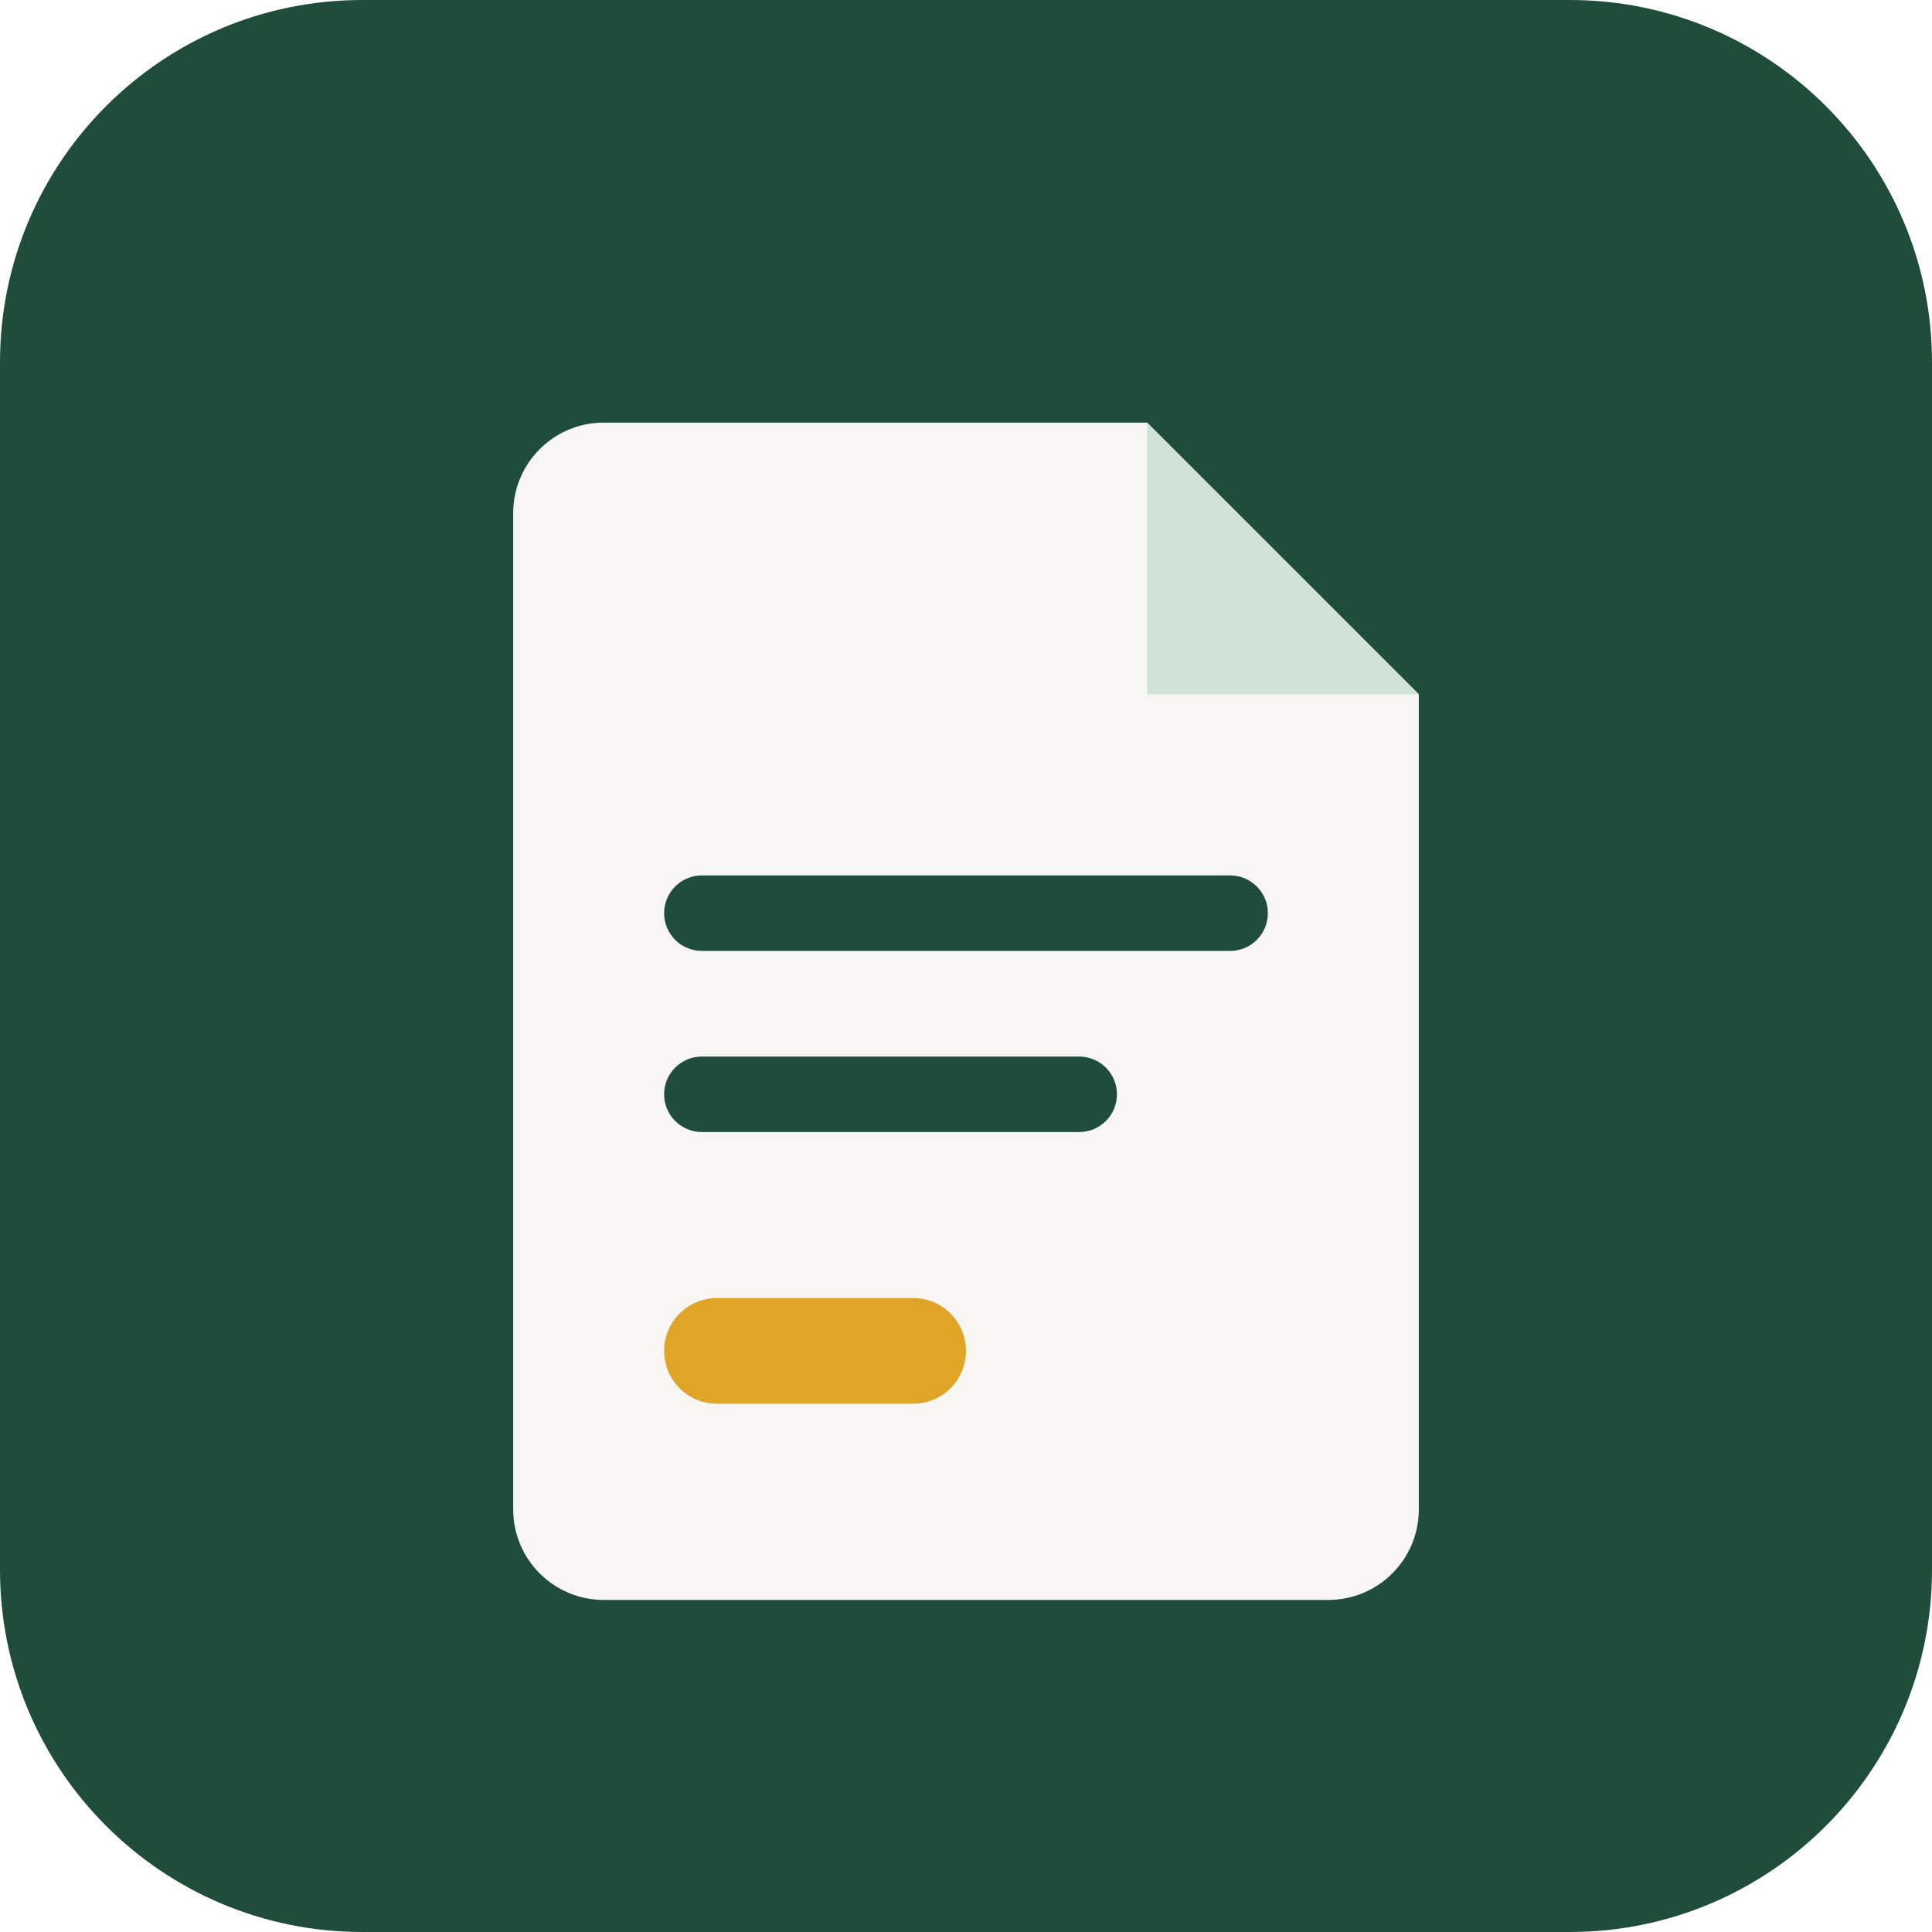
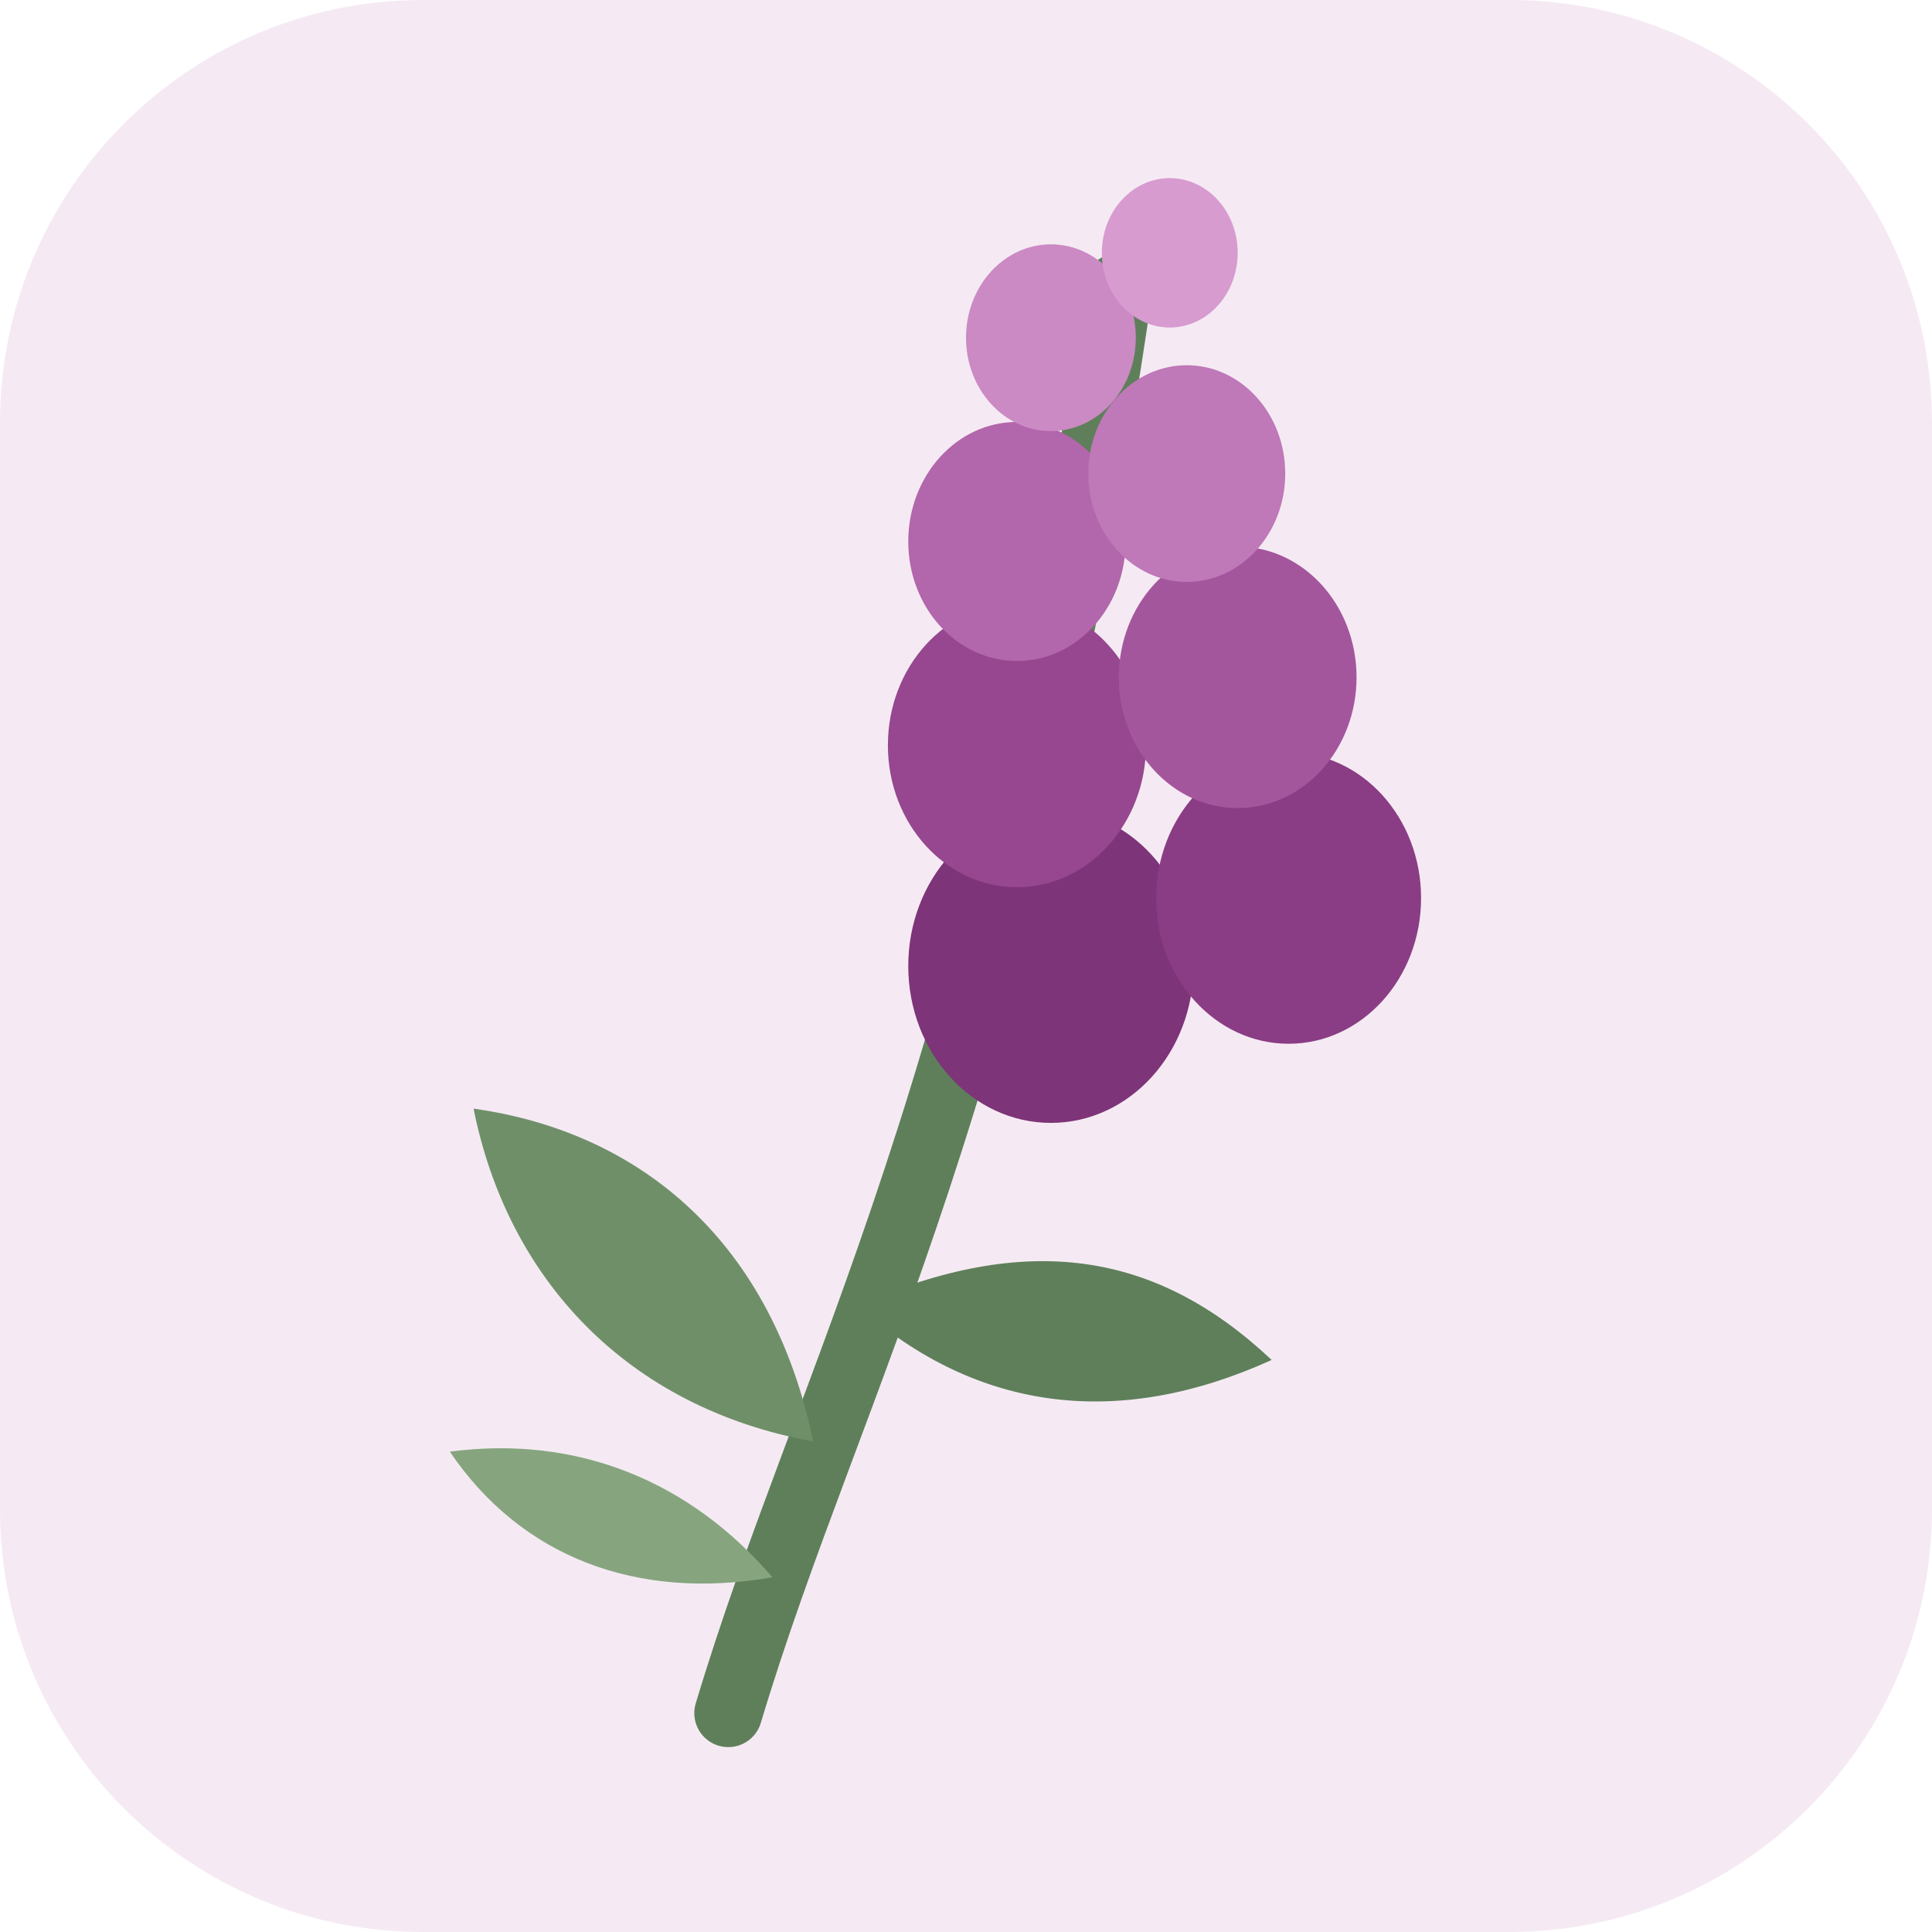
<svg xmlns="http://www.w3.org/2000/svg" viewBox="0 0 512 512">
-   <rect width="512" height="512" rx="96" fill="#1f4d3a" />
-   <path d="M160 112h144l72 72v216a24 24 0 0 1-24 24H160a24 24 0 0 1-24-24V136a24 24 0 0 1 24-24z" fill="#f7f6f2" />
-   <path d="M304 112v72h72" fill="#cfe3d6" />
-   <rect x="176" y="232" width="160" height="20" rx="10" fill="#1f4d3a" />
-   <rect x="176" y="280" width="120" height="20" rx="10" fill="#1f4d3a" />
-   <rect x="176" y="344" width="80" height="28" rx="14" fill="#e0a526" />
+   <rect width="512" height="512" rx="112" fill="#F5EAF3" />
+   <g transform="translate(40 40) scale(9)">
+     <path d="M17 46C20 36 25 28 28.5 4" fill="none" stroke="#5E7F5A" stroke-width="2" stroke-linecap="round" />
+     <path d="M19.5 38c-5.5-1-9-4.8-10-9.8 5 .7 8.8 4 10 9.8z" fill="#6F8F69" />
+     <path d="M20.8 34c5-2.2 8.8-1.6 12.2 1.6-4.4 2-8.6 1.6-12.2-1.6z" fill="#5E7F5A" />
+     <path d="M18.3 42c-4 .7-7.4-.6-9.5-3.7 3.8-.5 7.1.9 9.5 3.7z" fill="#86A57F" />
+     <ellipse cx="26.5" cy="24" rx="4.2" ry="4.62" fill="#7E3478" />
+     <ellipse cx="33.5" cy="22" rx="3.9" ry="4.29" fill="#8A3D84" />
+     <ellipse cx="25.5" cy="17.5" rx="3.8" ry="4.18" fill="#96478F" />
+     <ellipse cx="32" cy="15.5" rx="3.5" ry="3.85" fill="#A4569D" />
+     <ellipse cx="25.5" cy="11.5" rx="3.2" ry="3.52" fill="#B266AB" />
+     <ellipse cx="30.5" cy="9.5" rx="2.9" ry="3.19" fill="#BF78B8" />
+     <ellipse cx="26.5" cy="5.5" rx="2.5" ry="2.75" fill="#CB8AC4" />
+     <ellipse cx="30" cy="3" rx="2" ry="2.2" fill="#D79BD0" />
+   </g>
</svg>
